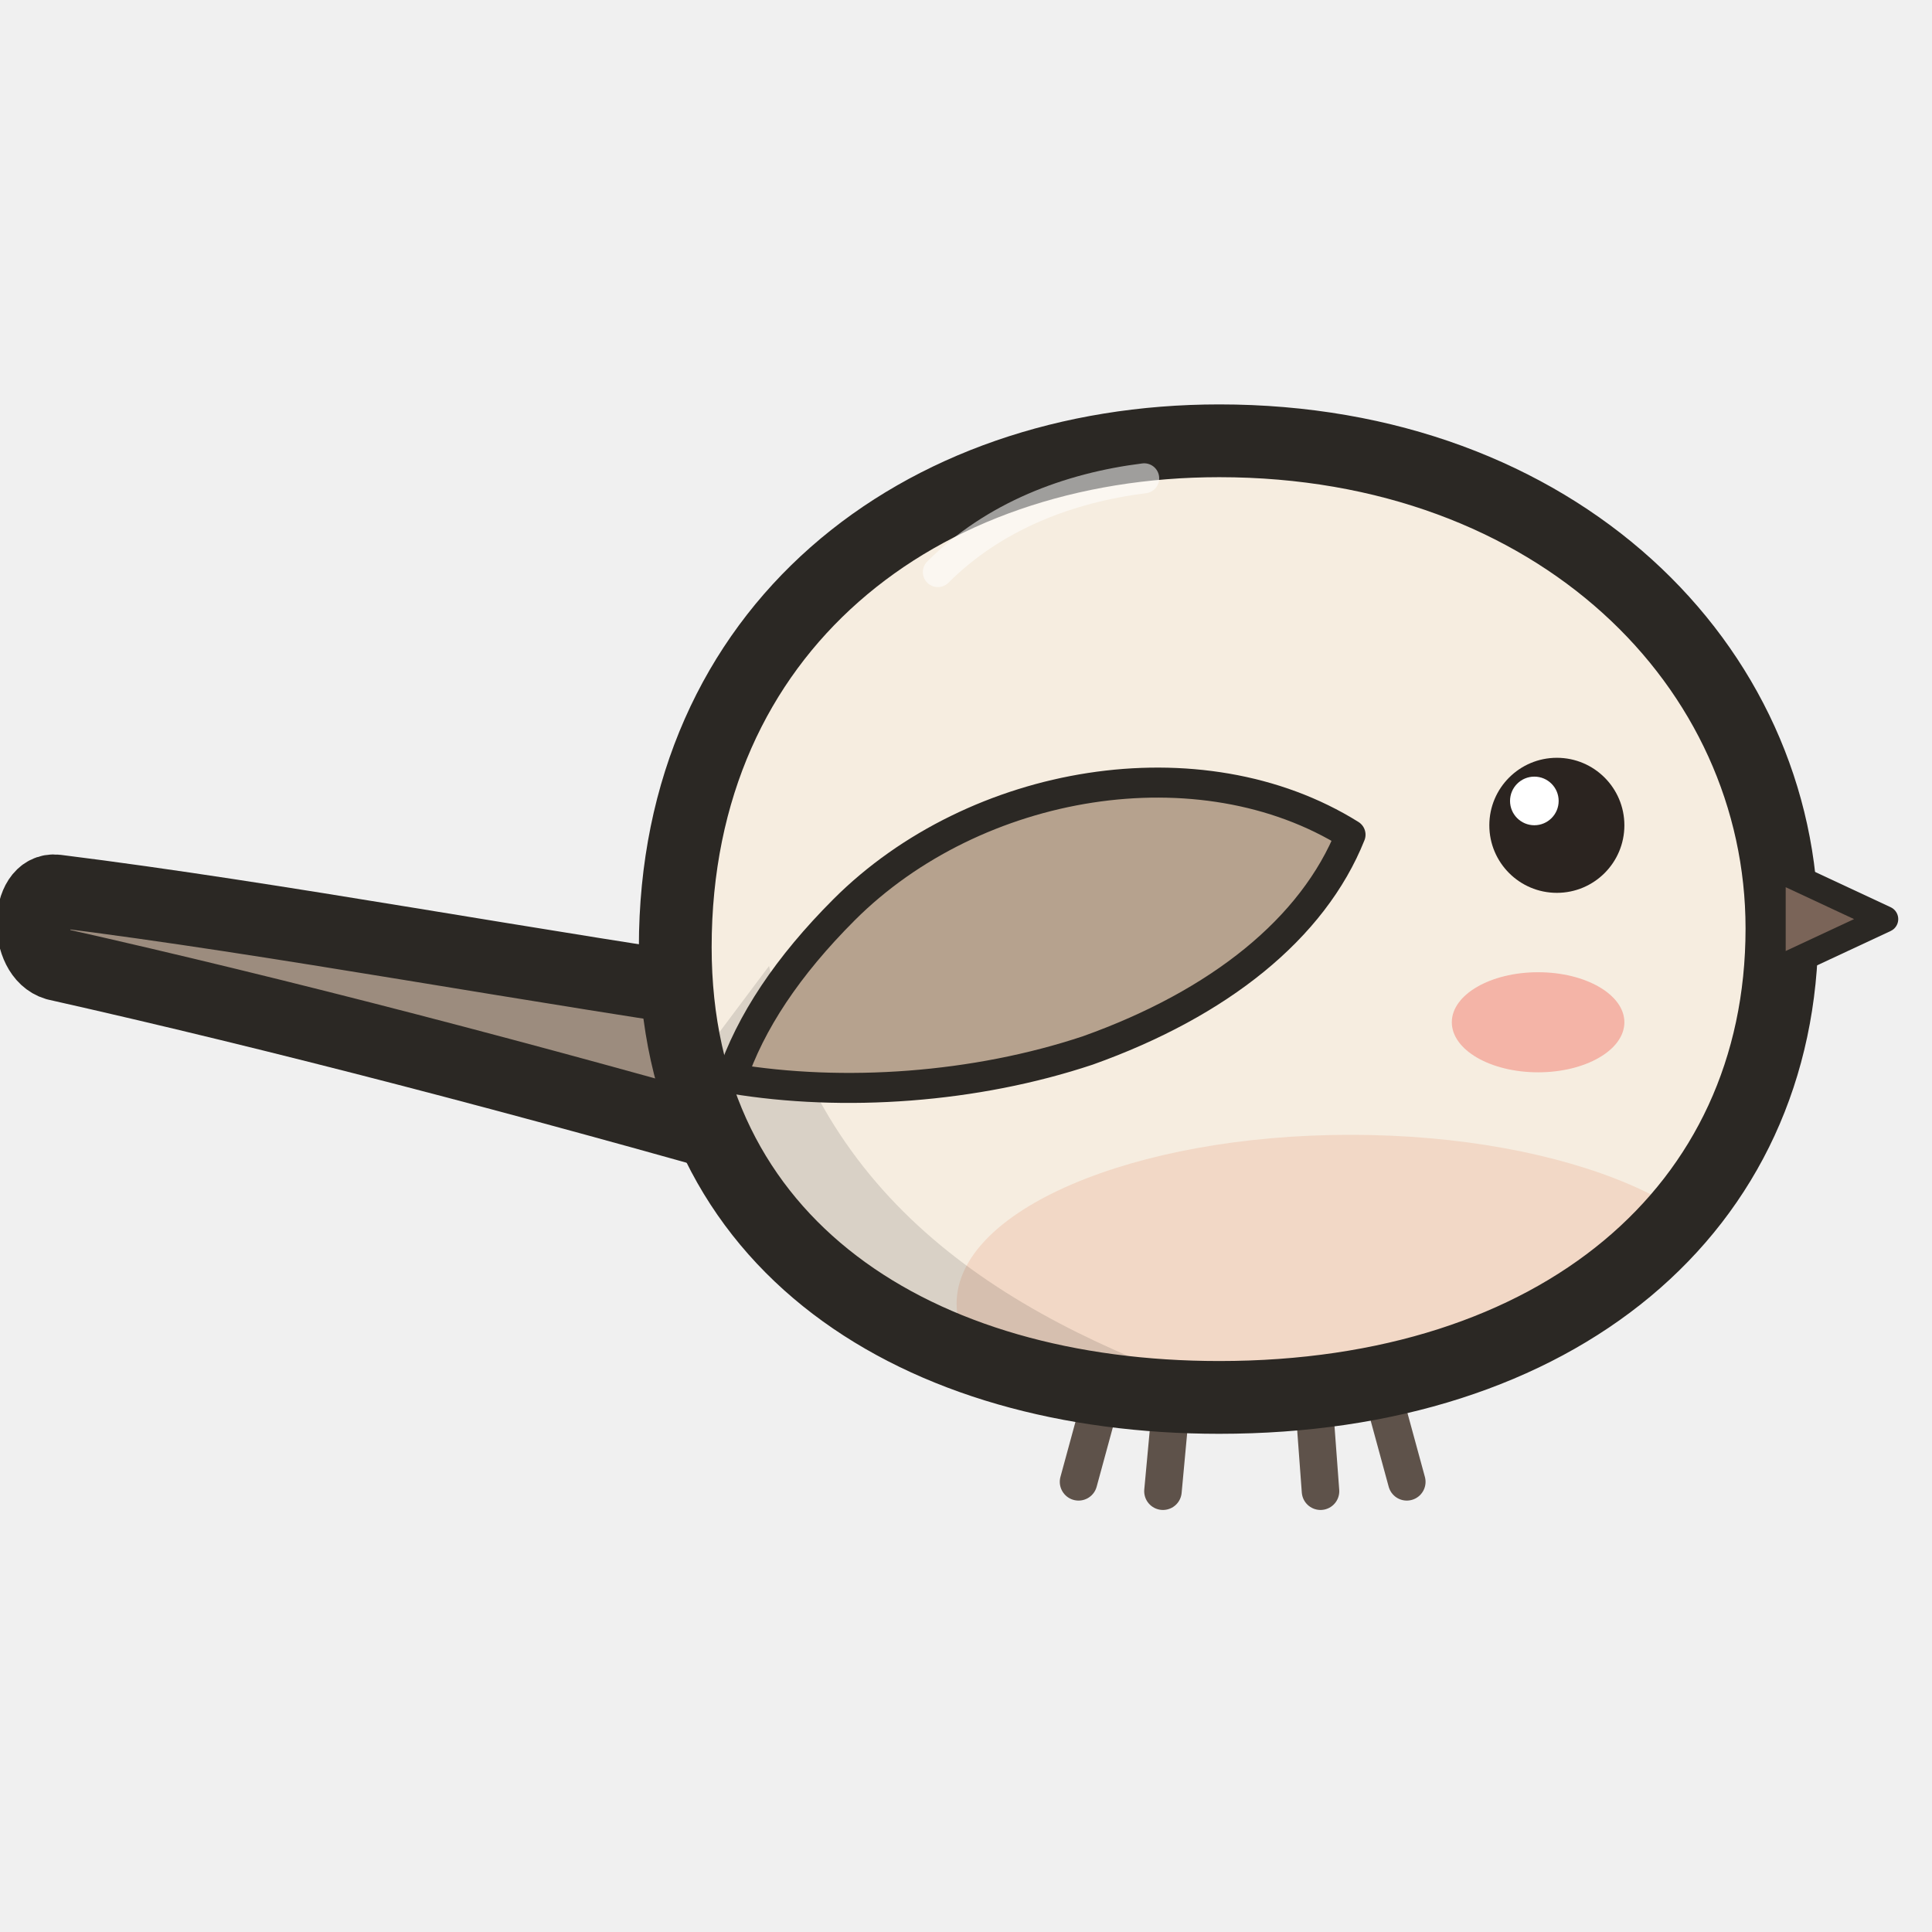
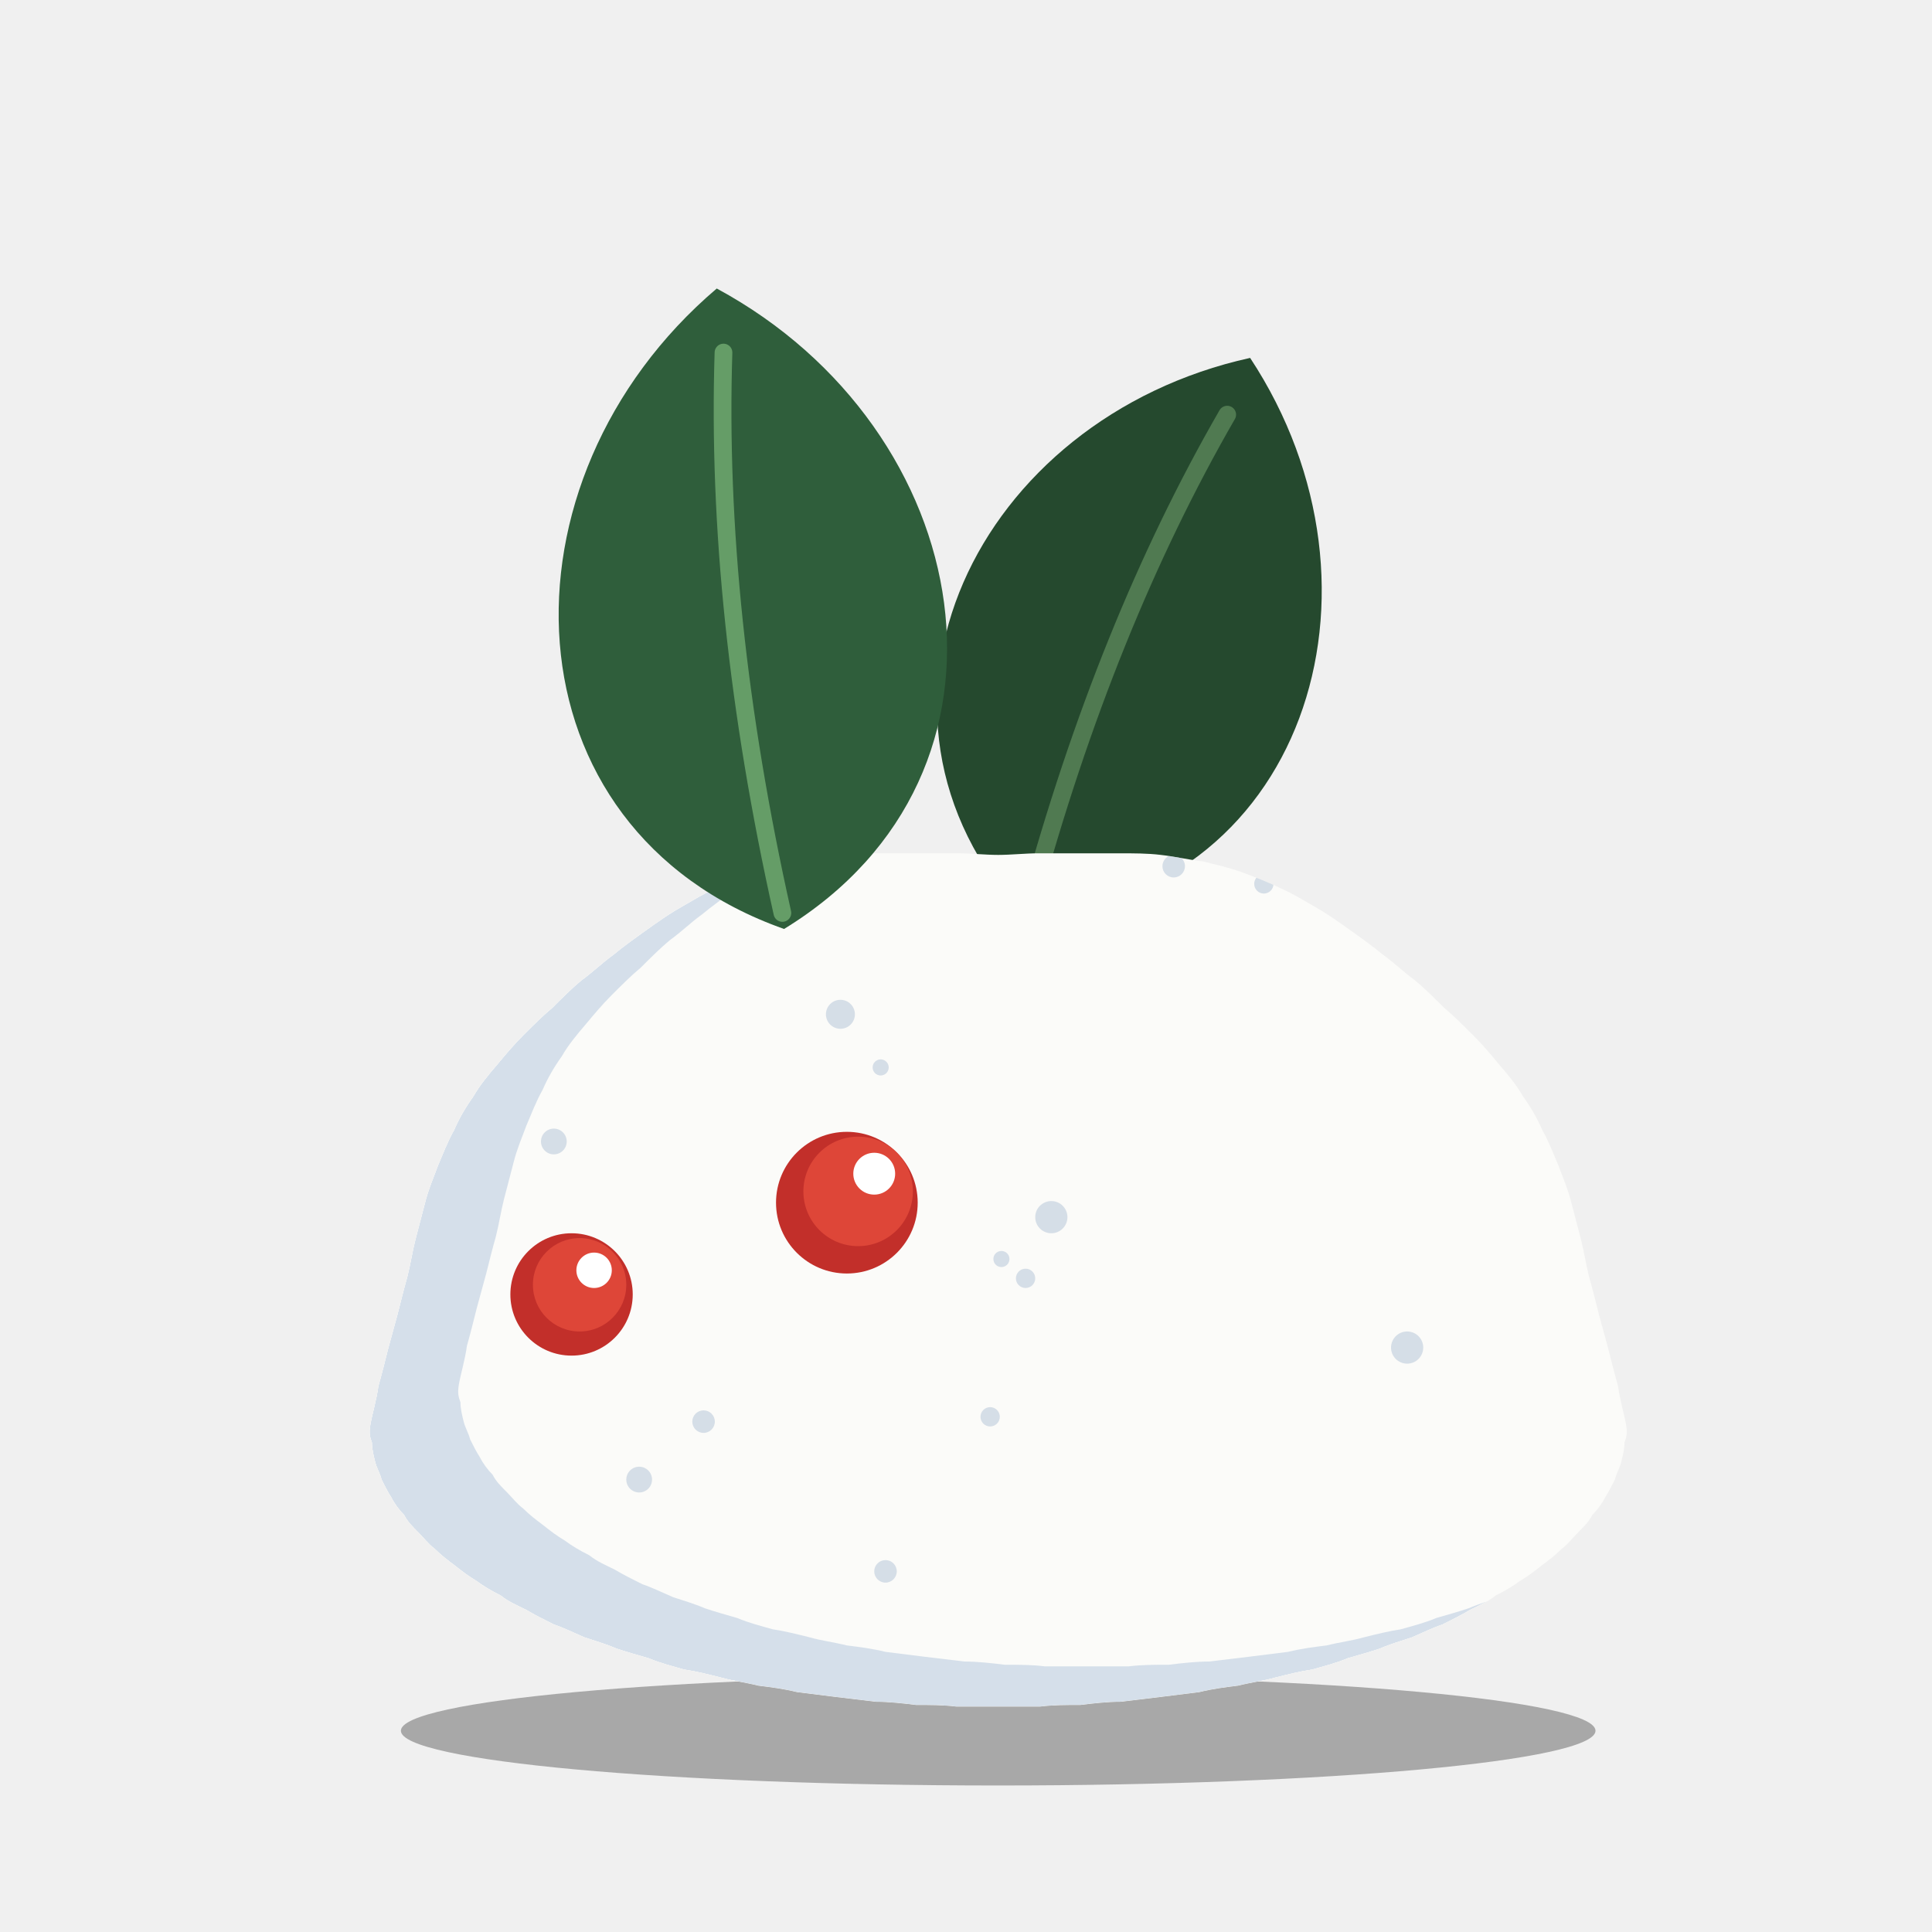
- <svg xmlns="http://www.w3.org/2000/svg" viewBox="2 21.5 103 103">
-   <g class="bird-body" stroke="#2B2824" stroke-width="3.88" stroke-linejoin="round" stroke-linecap="round">
-     <clipPath id="yb0c">
-       <path d="M38 72 C38 55 51 45 67 45 C85 45 97 57 97 71 C97 86 85 96 67 96 C51 96 38 88 38 72Z" />
+ <svg xmlns="http://www.w3.org/2000/svg" viewBox="0 -6 120 120" aria-hidden="true">
+   <defs>
+     <clipPath id="ykr0bh2zc">
+       <path d="M97 82.5 C97.1 83.1 97 83.3 96.9 83.6 C96.9 84 96.8 84.4 96.7 84.8 C96.6 85.2 96.4 85.5 96.3 85.9 C96.1 86.3 95.9 86.7 95.7 87 C95.5 87.4 95.2 87.8 94.9 88.1 C94.7 88.5 94.4 88.8 94 89.2 C93.7 89.5 93.4 89.9 93 90.2 C92.6 90.6 92.2 90.9 91.8 91.2 C91.3 91.6 90.9 91.9 90.4 92.2 C90 92.5 89.5 92.8 88.9 93.1 C88.4 93.5 87.9 93.7 87.3 94 C86.8 94.3 86.2 94.6 85.6 94.9 C85 95.1 84.4 95.4 83.7 95.7 C83.1 95.9 82.4 96.1 81.7 96.4 C81.1 96.6 80.4 96.8 79.7 97 C79 97.3 78.2 97.5 77.5 97.7 C76.8 97.8 76 98 75.2 98.2 C74.5 98.4 73.7 98.5 72.9 98.7 C72.1 98.8 71.3 98.9 70.5 99.1 C69.7 99.2 68.9 99.3 68.1 99.4 C67.3 99.5 66.4 99.6 65.6 99.7 C64.8 99.7 63.9 99.8 63.1 99.9 C62.2 99.9 61.4 99.9 60.6 100 C59.7 100 58.9 100 58 100 C57.1 100 56.3 100 55.4 100 C54.6 99.9 53.8 99.9 52.9 99.9 C52.1 99.8 51.2 99.7 50.4 99.7 C49.6 99.6 48.7 99.5 47.9 99.4 C47.1 99.3 46.3 99.2 45.5 99.1 C44.7 98.9 43.9 98.8 43.1 98.7 C42.3 98.5 41.5 98.4 40.8 98.2 C40 98 39.2 97.8 38.5 97.7 C37.8 97.5 37 97.3 36.3 97 C35.6 96.8 34.9 96.6 34.3 96.4 C33.6 96.1 32.9 95.9 32.3 95.7 C31.6 95.4 31 95.1 30.4 94.9 C29.8 94.6 29.2 94.3 28.7 94 C28.1 93.7 27.6 93.5 27.1 93.1 C26.5 92.8 26 92.5 25.6 92.2 C25.1 91.9 24.7 91.6 24.2 91.2 C23.8 90.9 23.4 90.6 23 90.2 C22.6 89.9 22.3 89.5 22 89.2 C21.6 88.8 21.3 88.5 21.1 88.1 C20.8 87.8 20.5 87.4 20.3 87 C20.1 86.7 19.9 86.3 19.7 85.9 C19.6 85.5 19.4 85.2 19.3 84.8 C19.2 84.4 19.1 84 19.1 83.6 C19 83.3 18.9 83.1 19 82.5 C19.1 81.9 19.4 80.9 19.5 80.1 C19.7 79.4 19.9 78.6 20.1 77.8 C20.3 77.1 20.5 76.3 20.7 75.6 C20.9 74.8 21.1 74 21.3 73.3 C21.5 72.5 21.6 71.8 21.8 71 C22 70.2 22.2 69.5 22.4 68.7 C22.6 67.9 22.9 67.2 23.2 66.4 C23.5 65.7 23.8 64.9 24.2 64.2 C24.5 63.5 24.9 62.8 25.4 62.1 C25.8 61.4 26.3 60.8 26.9 60.1 C27.4 59.5 27.9 58.9 28.5 58.3 C29.1 57.7 29.7 57.1 30.3 56.6 C30.9 56 31.5 55.4 32.1 54.9 C32.8 54.4 33.4 53.8 34.1 53.3 C34.7 52.8 35.4 52.3 36.1 51.8 C36.8 51.3 37.5 50.8 38.2 50.4 C38.9 50 39.7 49.5 40.4 49.2 C41.2 48.8 42 48.5 42.8 48.2 C43.6 47.9 44.5 47.7 45.3 47.5 C46.2 47.4 47 47.2 47.9 47.1 C48.7 47 49.6 47 50.5 47 C51.3 47 52.2 47 53 47 C53.8 47 54.7 47 55.5 47 C56.3 47 57.2 47.1 58 47.1 C58.8 47.1 59.7 47 60.5 47 C61.3 47 62.2 47 63 47 C63.8 47 64.7 47 65.5 47 C66.4 47 67.3 47 68.1 47.1 C69 47.2 69.8 47.4 70.7 47.5 C71.5 47.7 72.4 47.9 73.2 48.2 C74 48.5 74.8 48.8 75.6 49.2 C76.3 49.5 77.1 50 77.8 50.4 C78.5 50.8 79.2 51.3 79.9 51.8 C80.6 52.3 81.3 52.8 81.9 53.3 C82.6 53.8 83.2 54.4 83.9 54.9 C84.5 55.4 85.1 56 85.7 56.6 C86.3 57.1 86.9 57.7 87.5 58.3 C88.1 58.9 88.6 59.5 89.1 60.1 C89.7 60.8 90.2 61.4 90.6 62.1 C91.1 62.8 91.5 63.5 91.8 64.2 C92.2 64.9 92.5 65.7 92.8 66.4 C93.1 67.2 93.4 67.9 93.6 68.7 C93.8 69.5 94 70.2 94.2 71 C94.4 71.8 94.5 72.5 94.7 73.3 C94.9 74 95.1 74.8 95.3 75.6 C95.5 76.3 95.7 77.1 95.9 77.8 C96.1 78.6 96.3 79.4 96.5 80.1 C96.6 80.9 96.9 81.9 97 82.5Z" />
    </clipPath>
-     <path d="M44 75 C30 73 17 70.5 5 69 C3.4 68.8 3.3 72.4 5 72.9 C17 75.6 30 79 44 83Z" fill="#9C8C7E" />
-     <path d="M61 95 L59.5 100.5 M64.5 95.6 L64 101 M72 95.6 L72.4 101 M75.5 95 L77 100.5" fill="none" stroke="#5E524A" stroke-width="2" />
-     <path d="M38 72 C38 55 51 45 67 45 C85 45 97 57 97 71 C97 86 85 96 67 96 C51 96 38 88 38 72Z" fill="#F6EDE0" stroke="none" />
-     <g clip-path="url(#yb0c)" stroke="none">
-       <ellipse cx="74" cy="91" rx="21" ry="9" fill="#F2D8C6" />
-       <path d="M40 77 C44 90 56 96 68 96 C56 92 46 86 43 73Z" fill="#000" fill-opacity=".12" />
+     <mask id="ykr0bh2zm" maskUnits="userSpaceOnUse" x="-20" y="-20" width="160" height="160">
+       <rect x="-20" y="-20" width="160" height="160" fill="#fff" />
+       <path d="M97 82.5 C97.1 83.1 97 83.3 96.9 83.6 C96.9 84 96.8 84.4 96.7 84.8 C96.6 85.2 96.4 85.5 96.3 85.9 C96.1 86.3 95.9 86.7 95.7 87 C95.5 87.4 95.2 87.8 94.9 88.1 C94.7 88.5 94.4 88.8 94 89.2 C93.7 89.5 93.4 89.9 93 90.2 C92.6 90.6 92.2 90.9 91.8 91.2 C91.3 91.6 90.9 91.9 90.4 92.2 C90 92.5 89.5 92.8 88.9 93.1 C88.4 93.5 87.9 93.7 87.3 94 C86.8 94.3 86.2 94.6 85.6 94.9 C85 95.1 84.4 95.4 83.7 95.7 C83.1 95.9 82.4 96.1 81.7 96.4 C81.1 96.6 80.4 96.8 79.7 97 C79 97.3 78.2 97.5 77.5 97.7 C76.8 97.8 76 98 75.2 98.2 C74.5 98.4 73.7 98.5 72.9 98.7 C72.1 98.8 71.3 98.9 70.5 99.1 C69.7 99.2 68.9 99.3 68.1 99.4 C67.3 99.5 66.4 99.6 65.6 99.7 C64.8 99.7 63.9 99.8 63.1 99.9 C62.2 99.9 61.4 99.9 60.6 100 C59.7 100 58.9 100 58 100 C57.1 100 56.3 100 55.4 100 C54.6 99.9 53.8 99.9 52.9 99.9 C52.1 99.8 51.2 99.7 50.4 99.7 C49.6 99.6 48.7 99.5 47.9 99.4 C47.1 99.3 46.3 99.2 45.5 99.1 C44.7 98.9 43.9 98.8 43.1 98.7 C42.3 98.5 41.5 98.4 40.8 98.2 C40 98 39.2 97.8 38.5 97.7 C37.8 97.5 37 97.3 36.3 97 C35.6 96.8 34.9 96.6 34.3 96.4 C33.6 96.1 32.9 95.9 32.3 95.7 C31.6 95.4 31 95.1 30.4 94.9 C29.8 94.6 29.2 94.3 28.7 94 C28.1 93.7 27.6 93.5 27.1 93.1 C26.5 92.8 26 92.5 25.6 92.2 C25.1 91.9 24.7 91.6 24.2 91.2 C23.8 90.9 23.4 90.6 23 90.2 C22.6 89.9 22.3 89.5 22 89.2 C21.6 88.8 21.3 88.5 21.1 88.1 C20.8 87.8 20.5 87.4 20.3 87 C20.1 86.7 19.9 86.3 19.7 85.9 C19.6 85.5 19.4 85.2 19.3 84.8 C19.2 84.4 19.1 84 19.1 83.6 C19 83.3 18.9 83.1 19 82.5 C19.1 81.9 19.4 80.9 19.5 80.1 C19.7 79.4 19.9 78.6 20.1 77.8 C20.3 77.1 20.5 76.3 20.7 75.6 C20.9 74.8 21.1 74 21.3 73.3 C21.5 72.5 21.6 71.8 21.8 71 C22 70.2 22.2 69.5 22.4 68.7 C22.6 67.9 22.9 67.2 23.2 66.4 C23.5 65.7 23.8 64.9 24.2 64.2 C24.5 63.5 24.9 62.8 25.4 62.1 C25.8 61.4 26.3 60.8 26.9 60.1 C27.4 59.5 27.9 58.9 28.5 58.3 C29.1 57.7 29.7 57.1 30.3 56.6 C30.9 56 31.5 55.4 32.1 54.9 C32.8 54.4 33.4 53.8 34.1 53.3 C34.7 52.8 35.4 52.3 36.1 51.8 C36.8 51.3 37.5 50.8 38.2 50.4 C38.9 50 39.7 49.5 40.4 49.2 C41.2 48.8 42 48.5 42.8 48.2 C43.6 47.9 44.5 47.7 45.3 47.5 C46.2 47.4 47 47.2 47.9 47.1 C48.7 47 49.6 47 50.5 47 C51.3 47 52.2 47 53 47 C53.8 47 54.7 47 55.5 47 C56.3 47 57.2 47.1 58 47.1 C58.8 47.1 59.7 47 60.5 47 C61.3 47 62.2 47 63 47 C63.8 47 64.7 47 65.5 47 C66.4 47 67.3 47 68.1 47.1 C69 47.2 69.8 47.4 70.7 47.5 C71.5 47.7 72.4 47.9 73.2 48.2 C74 48.5 74.8 48.8 75.6 49.2 C76.3 49.5 77.1 50 77.8 50.4 C78.5 50.8 79.2 51.3 79.9 51.8 C80.6 52.3 81.3 52.8 81.9 53.3 C82.6 53.8 83.2 54.4 83.9 54.9 C84.5 55.4 85.1 56 85.7 56.6 C86.3 57.1 86.9 57.7 87.5 58.3 C88.1 58.9 88.6 59.5 89.1 60.1 C89.7 60.8 90.2 61.4 90.6 62.1 C91.1 62.8 91.5 63.5 91.8 64.2 C92.2 64.9 92.5 65.7 92.8 66.4 C93.1 67.2 93.4 67.9 93.6 68.7 C93.8 69.5 94 70.2 94.2 71 C94.4 71.8 94.5 72.5 94.7 73.3 C94.9 74 95.1 74.8 95.3 75.6 C95.5 76.3 95.7 77.1 95.9 77.8 C96.1 78.6 96.3 79.4 96.5 80.1 C96.6 80.9 96.9 81.9 97 82.5Z" fill="#000" transform="translate(-5.5 -2.5)" />
+     </mask>
+   </defs>
+   <g transform="translate(120 0) scale(-1 1)">
+     <ellipse cx="58" cy="101.5" rx="37.1" ry="3.4" fill="#000" opacity=".3" />
+     <g transform="translate(56.4 51) rotate(-22)">
+       <path d="M0 0 C15.8 -7.5 14.3 -27.7 0 -37.5 C-14.2 -27.7 -15.7 -7.5 0 0Z" fill="#25492e" />
+       <path d="M0 -1 Q2.1 -18.7 0 -33.7" fill="none" stroke="#578357" stroke-width="1.1" stroke-linecap="round" opacity=".85" />
    </g>
-     <path d="M38 72 C38 55 51 45 67 45 C85 45 97 57 97 71 C97 86 85 96 67 96 C51 96 38 88 38 72Z" fill="none" />
-     <path d="M74 66 C66 61 54 63 47 70 C44 73 42 76 41 79 C47 80 54 79.5 60 77.5 C67 75 72 71 74 66Z" fill="#B6A28E" stroke-width="1.6" />
-     <path d="M52 52 C55 49 59 47.5 63 47" fill="none" stroke="#fff" stroke-opacity=".55" stroke-width="1.6" />
-     <ellipse cx="84" cy="76" rx="4.6" ry="2.668" fill="#F2A294" fill-opacity="0.75" stroke="none" />
-     <g class="bird-eyes" stroke="none">
-       <circle cx="85" cy="65.5" r="3.6" fill="#2B2420" />
-       <circle cx="83.8" cy="64.2" r="1.296" fill="#fff" />
+     <path d="M97 82.5 C97.1 83.1 97 83.3 96.9 83.6 C96.9 84 96.8 84.4 96.7 84.8 C96.6 85.2 96.4 85.5 96.3 85.9 C96.1 86.3 95.9 86.7 95.7 87 C95.5 87.4 95.2 87.8 94.9 88.1 C94.7 88.5 94.4 88.8 94 89.2 C93.7 89.5 93.4 89.9 93 90.2 C92.6 90.6 92.2 90.9 91.8 91.2 C91.3 91.6 90.9 91.9 90.4 92.2 C90 92.5 89.5 92.8 88.9 93.1 C88.4 93.5 87.9 93.7 87.3 94 C86.8 94.3 86.2 94.6 85.6 94.9 C85 95.1 84.4 95.4 83.7 95.7 C83.1 95.9 82.4 96.1 81.7 96.4 C81.1 96.6 80.4 96.8 79.7 97 C79 97.3 78.2 97.5 77.5 97.7 C76.8 97.8 76 98 75.2 98.2 C74.5 98.4 73.7 98.5 72.9 98.7 C72.1 98.8 71.3 98.9 70.5 99.1 C69.7 99.2 68.9 99.3 68.1 99.4 C67.3 99.5 66.4 99.6 65.6 99.7 C64.8 99.7 63.9 99.8 63.1 99.9 C62.2 99.9 61.4 99.9 60.6 100 C59.7 100 58.9 100 58 100 C57.1 100 56.3 100 55.4 100 C54.6 99.9 53.8 99.9 52.9 99.9 C52.1 99.8 51.2 99.7 50.4 99.7 C49.6 99.6 48.7 99.5 47.9 99.4 C47.1 99.3 46.3 99.2 45.5 99.1 C44.7 98.9 43.9 98.8 43.1 98.7 C42.3 98.5 41.5 98.4 40.8 98.2 C40 98 39.2 97.8 38.5 97.7 C37.8 97.5 37 97.3 36.3 97 C35.6 96.8 34.9 96.6 34.3 96.4 C33.6 96.1 32.9 95.9 32.3 95.7 C31.6 95.4 31 95.1 30.4 94.9 C29.8 94.6 29.2 94.3 28.7 94 C28.1 93.7 27.6 93.5 27.1 93.1 C26.5 92.8 26 92.5 25.6 92.2 C25.1 91.9 24.7 91.6 24.2 91.2 C23.8 90.9 23.4 90.6 23 90.2 C22.6 89.9 22.3 89.5 22 89.2 C21.6 88.8 21.3 88.5 21.1 88.1 C20.8 87.8 20.5 87.4 20.3 87 C20.1 86.7 19.9 86.3 19.7 85.9 C19.6 85.5 19.4 85.2 19.3 84.8 C19.2 84.4 19.1 84 19.1 83.6 C19 83.3 18.9 83.1 19 82.5 C19.1 81.9 19.4 80.9 19.5 80.1 C19.7 79.4 19.9 78.6 20.1 77.8 C20.3 77.1 20.5 76.3 20.7 75.6 C20.9 74.8 21.1 74 21.3 73.3 C21.5 72.5 21.6 71.8 21.8 71 C22 70.2 22.2 69.5 22.4 68.7 C22.6 67.9 22.9 67.2 23.2 66.4 C23.5 65.7 23.8 64.9 24.2 64.2 C24.5 63.5 24.9 62.8 25.4 62.1 C25.8 61.4 26.3 60.8 26.9 60.1 C27.4 59.5 27.9 58.9 28.5 58.3 C29.1 57.7 29.7 57.1 30.3 56.6 C30.9 56 31.5 55.4 32.1 54.9 C32.8 54.4 33.4 53.8 34.1 53.3 C34.7 52.8 35.4 52.3 36.1 51.8 C36.8 51.3 37.5 50.8 38.2 50.4 C38.9 50 39.7 49.5 40.4 49.2 C41.2 48.8 42 48.5 42.8 48.2 C43.6 47.9 44.5 47.7 45.3 47.5 C46.2 47.4 47 47.2 47.9 47.1 C48.7 47 49.6 47 50.5 47 C51.3 47 52.2 47 53 47 C53.8 47 54.7 47 55.5 47 C56.3 47 57.2 47.1 58 47.1 C58.8 47.1 59.7 47 60.5 47 C61.3 47 62.2 47 63 47 C63.8 47 64.7 47 65.5 47 C66.4 47 67.3 47 68.1 47.1 C69 47.2 69.8 47.4 70.7 47.5 C71.5 47.7 72.4 47.9 73.2 48.2 C74 48.5 74.8 48.8 75.6 49.2 C76.3 49.5 77.1 50 77.8 50.4 C78.5 50.8 79.2 51.3 79.9 51.8 C80.6 52.3 81.3 52.8 81.9 53.3 C82.6 53.8 83.2 54.4 83.9 54.9 C84.5 55.4 85.1 56 85.7 56.6 C86.3 57.1 86.9 57.7 87.5 58.3 C88.1 58.9 88.6 59.5 89.1 60.1 C89.7 60.8 90.2 61.4 90.6 62.1 C91.1 62.8 91.5 63.5 91.8 64.2 C92.2 64.9 92.5 65.7 92.8 66.4 C93.1 67.2 93.4 67.9 93.6 68.7 C93.8 69.5 94 70.2 94.2 71 C94.4 71.8 94.5 72.5 94.7 73.3 C94.9 74 95.1 74.8 95.3 75.6 C95.5 76.3 95.7 77.1 95.9 77.8 C96.1 78.6 96.3 79.4 96.5 80.1 C96.6 80.9 96.9 81.9 97 82.5Z" fill="#FBFBF9" />
+     <g clip-path="url(#ykr0bh2zc)">
+       <path d="M97 82.5 C97.1 83.1 97 83.3 96.9 83.6 C96.9 84 96.8 84.4 96.7 84.8 C96.6 85.2 96.4 85.5 96.3 85.9 C96.1 86.3 95.9 86.7 95.7 87 C95.5 87.4 95.2 87.8 94.9 88.1 C94.7 88.5 94.4 88.8 94 89.2 C93.7 89.5 93.4 89.9 93 90.2 C92.6 90.6 92.2 90.9 91.8 91.2 C91.3 91.6 90.9 91.9 90.4 92.2 C90 92.5 89.5 92.8 88.9 93.1 C88.4 93.5 87.9 93.7 87.3 94 C86.8 94.3 86.2 94.6 85.6 94.9 C85 95.1 84.4 95.4 83.7 95.7 C83.1 95.9 82.4 96.1 81.7 96.4 C81.1 96.6 80.4 96.8 79.7 97 C79 97.3 78.2 97.5 77.5 97.7 C76.8 97.8 76 98 75.2 98.2 C74.5 98.4 73.7 98.5 72.9 98.7 C72.1 98.8 71.3 98.9 70.5 99.1 C69.7 99.2 68.9 99.3 68.1 99.4 C67.3 99.5 66.4 99.6 65.6 99.7 C64.8 99.7 63.9 99.8 63.1 99.9 C62.2 99.9 61.4 99.9 60.6 100 C59.7 100 58.9 100 58 100 C57.1 100 56.3 100 55.4 100 C54.6 99.9 53.8 99.9 52.9 99.9 C52.1 99.8 51.2 99.7 50.4 99.7 C49.6 99.6 48.7 99.5 47.9 99.4 C47.1 99.3 46.3 99.2 45.5 99.1 C44.7 98.9 43.9 98.8 43.1 98.7 C42.3 98.5 41.5 98.4 40.8 98.2 C40 98 39.2 97.8 38.5 97.7 C37.8 97.5 37 97.3 36.3 97 C35.6 96.8 34.9 96.6 34.3 96.4 C33.6 96.1 32.9 95.9 32.3 95.7 C31.6 95.4 31 95.1 30.4 94.9 C29.8 94.6 29.2 94.3 28.7 94 C28.1 93.7 27.6 93.5 27.1 93.1 C26.5 92.8 26 92.5 25.6 92.2 C25.1 91.9 24.7 91.6 24.2 91.2 C23.8 90.9 23.4 90.6 23 90.2 C22.6 89.9 22.3 89.5 22 89.2 C21.6 88.8 21.3 88.5 21.1 88.1 C20.8 87.8 20.5 87.4 20.3 87 C20.1 86.7 19.9 86.3 19.7 85.9 C19.6 85.5 19.4 85.2 19.3 84.8 C19.2 84.4 19.1 84 19.1 83.6 C19 83.3 18.9 83.1 19 82.5 C19.1 81.9 19.4 80.9 19.5 80.1 C19.7 79.4 19.9 78.6 20.1 77.8 C20.3 77.1 20.5 76.3 20.7 75.6 C20.9 74.8 21.1 74 21.3 73.3 C21.5 72.5 21.6 71.8 21.8 71 C22 70.2 22.2 69.5 22.4 68.7 C22.6 67.9 22.9 67.2 23.2 66.4 C23.5 65.7 23.8 64.9 24.2 64.2 C24.5 63.5 24.9 62.8 25.4 62.1 C25.8 61.4 26.3 60.8 26.9 60.1 C27.4 59.5 27.9 58.9 28.5 58.3 C29.1 57.7 29.7 57.1 30.3 56.6 C30.9 56 31.5 55.4 32.1 54.9 C32.8 54.4 33.4 53.8 34.1 53.3 C34.7 52.8 35.4 52.3 36.1 51.8 C36.8 51.3 37.5 50.8 38.2 50.4 C38.9 50 39.7 49.5 40.4 49.2 C41.2 48.8 42 48.5 42.8 48.2 C43.6 47.9 44.5 47.7 45.3 47.5 C46.2 47.4 47 47.2 47.9 47.1 C48.7 47 49.6 47 50.5 47 C51.3 47 52.2 47 53 47 C53.8 47 54.7 47 55.5 47 C56.3 47 57.2 47.1 58 47.1 C58.8 47.1 59.7 47 60.5 47 C61.3 47 62.2 47 63 47 C63.8 47 64.7 47 65.5 47 C66.4 47 67.3 47 68.1 47.1 C69 47.2 69.8 47.4 70.7 47.5 C71.5 47.7 72.4 47.9 73.2 48.2 C74 48.5 74.8 48.8 75.6 49.2 C76.3 49.5 77.1 50 77.8 50.4 C78.5 50.8 79.2 51.3 79.9 51.8 C80.6 52.3 81.3 52.8 81.9 53.3 C82.6 53.8 83.2 54.4 83.9 54.9 C84.5 55.4 85.1 56 85.7 56.6 C86.3 57.1 86.9 57.7 87.5 58.3 C88.1 58.9 88.6 59.5 89.1 60.1 C89.7 60.8 90.2 61.4 90.6 62.1 C91.1 62.8 91.5 63.5 91.8 64.2 C92.2 64.9 92.5 65.7 92.8 66.4 C93.1 67.2 93.4 67.9 93.6 68.7 C93.8 69.5 94 70.2 94.2 71 C94.4 71.8 94.5 72.5 94.7 73.3 C94.9 74 95.1 74.8 95.3 75.6 C95.5 76.3 95.7 77.1 95.9 77.8 C96.1 78.6 96.3 79.4 96.5 80.1 C96.6 80.9 96.9 81.9 97 82.5Z" fill="#CFDAE8" fill-opacity=".85" mask="url(#ykr0bh2zm)" />
+       <circle cx="58.5" cy="82" r="0.6" fill="#B7C6D8" opacity=".55" />
+       <circle cx="67.8" cy="57" r="0.9" fill="#B7C6D8" opacity=".55" />
+       <circle cx="85.6" cy="64.9" r="0.8" fill="#B7C6D8" opacity=".55" />
+       <circle cx="65" cy="91.6" r="0.7" fill="#B7C6D8" opacity=".55" />
+       <circle cx="56.3" cy="73.4" r="0.6" fill="#B7C6D8" opacity=".55" />
+       <circle cx="32.6" cy="77.7" r="1" fill="#B7C6D8" opacity=".55" />
+       <circle cx="80.3" cy="85.9" r="0.8" fill="#B7C6D8" opacity=".55" />
+       <circle cx="41.5" cy="48.9" r="0.6" fill="#B7C6D8" opacity=".55" />
+       <circle cx="65.3" cy="60.3" r="0.5" fill="#B7C6D8" opacity=".55" />
+       <circle cx="76.3" cy="82.3" r="0.7" fill="#B7C6D8" opacity=".55" />
+       <circle cx="47.1" cy="47.8" r="0.7" fill="#B7C6D8" opacity=".55" />
+       <circle cx="28.9" cy="54.7" r="0.8" fill="#B7C6D8" opacity=".55" />
+       <circle cx="54.7" cy="69.6" r="1" fill="#B7C6D8" opacity=".55" />
+       <circle cx="57.8" cy="72.2" r="0.5" fill="#B7C6D8" opacity=".55" />
    </g>
-     <path d="M96.5 67.7 L102.5 70.5 L96.5 73.3Z" fill="#7A6458" stroke-width="1.4" />
+     <g transform="translate(71.3 51.7) rotate(6)">
+       <path d="M0 0 C16.8 -8 15.2 -29.6 0 -40 C-15.2 -29.6 -16.8 -8 0 0Z" fill="#2F5E3B" />
+       <path d="M0 -1 Q2.2 -20 0 -36" fill="none" stroke="#6FA86F" stroke-width="1.1" stroke-linecap="round" opacity=".85" />
+     </g>
+     <circle cx="67.4" cy="68.7" r="4.4" fill="#C22F2A" />
+     <circle cx="66.7" cy="68" r="3.4" fill="#DE4638" />
+     <circle cx="65.7" cy="66.9" r="1.3" fill="#fff" />
+     <circle cx="84.5" cy="74.4" r="3.8" fill="#C22F2A" />
+     <circle cx="84" cy="73.8" r="2.9" fill="#DE4638" />
+     <circle cx="83.1" cy="72.9" r="1.1" fill="#fff" />
  </g>
</svg>
